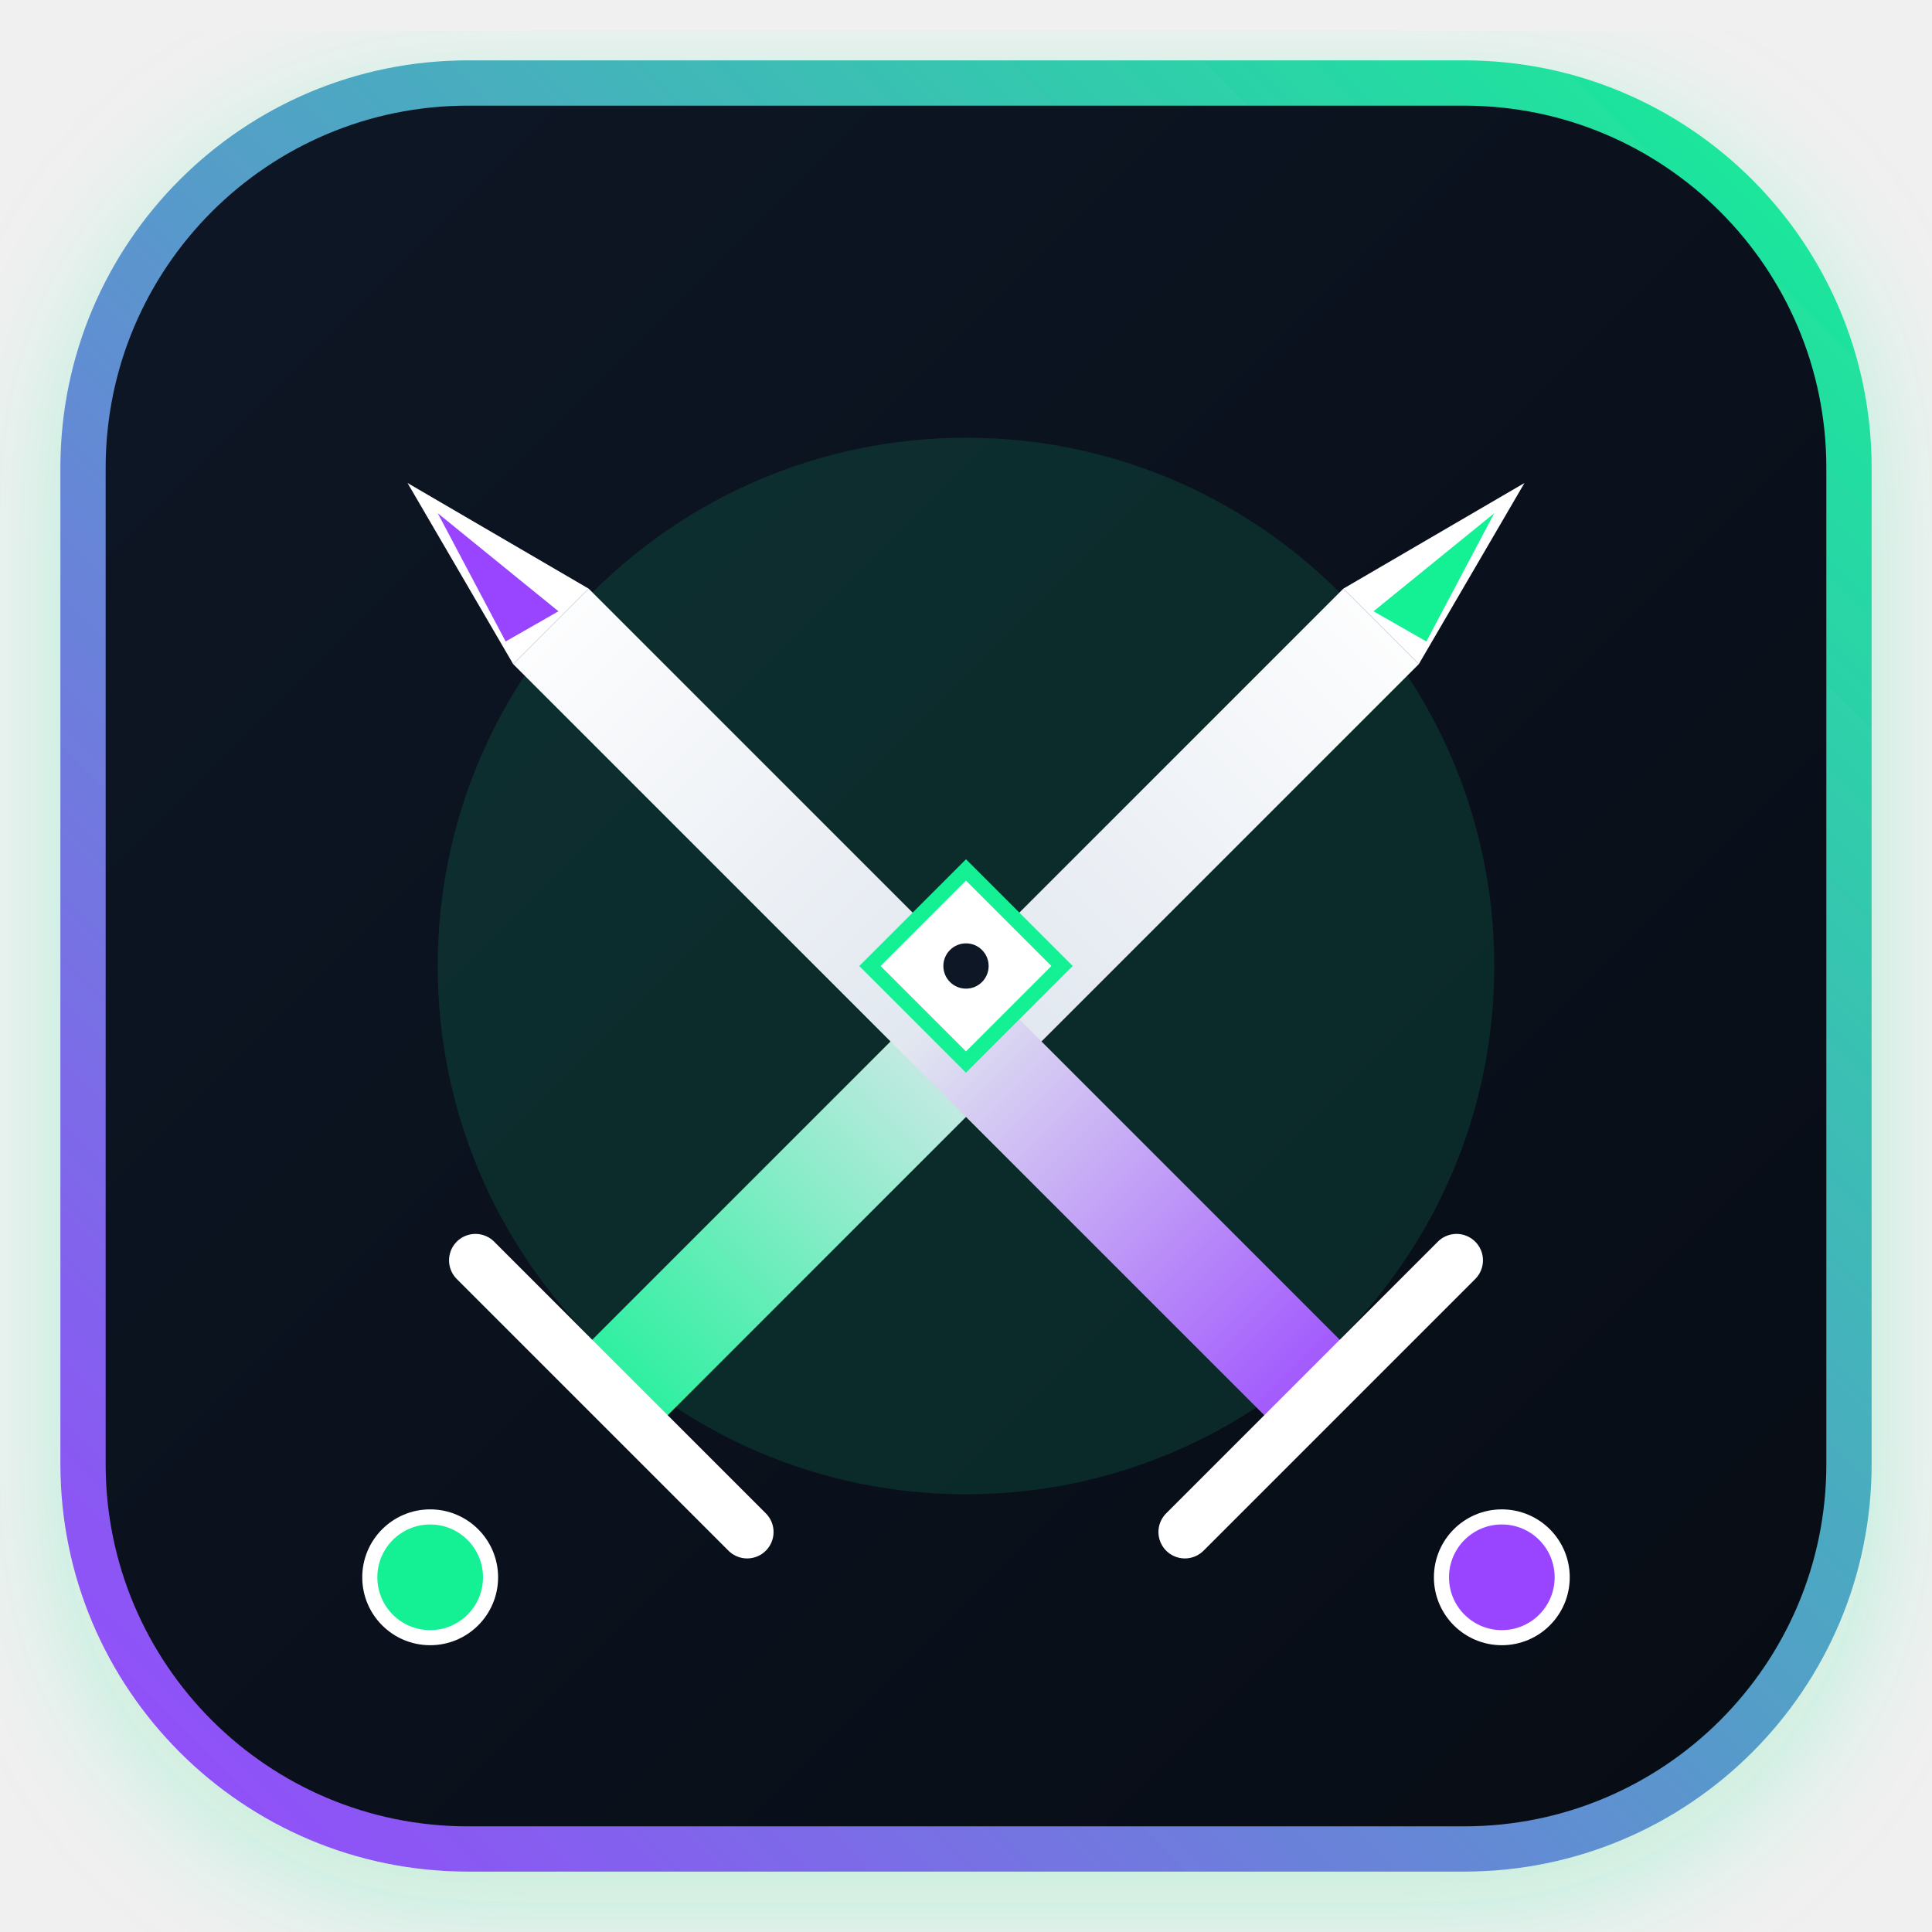
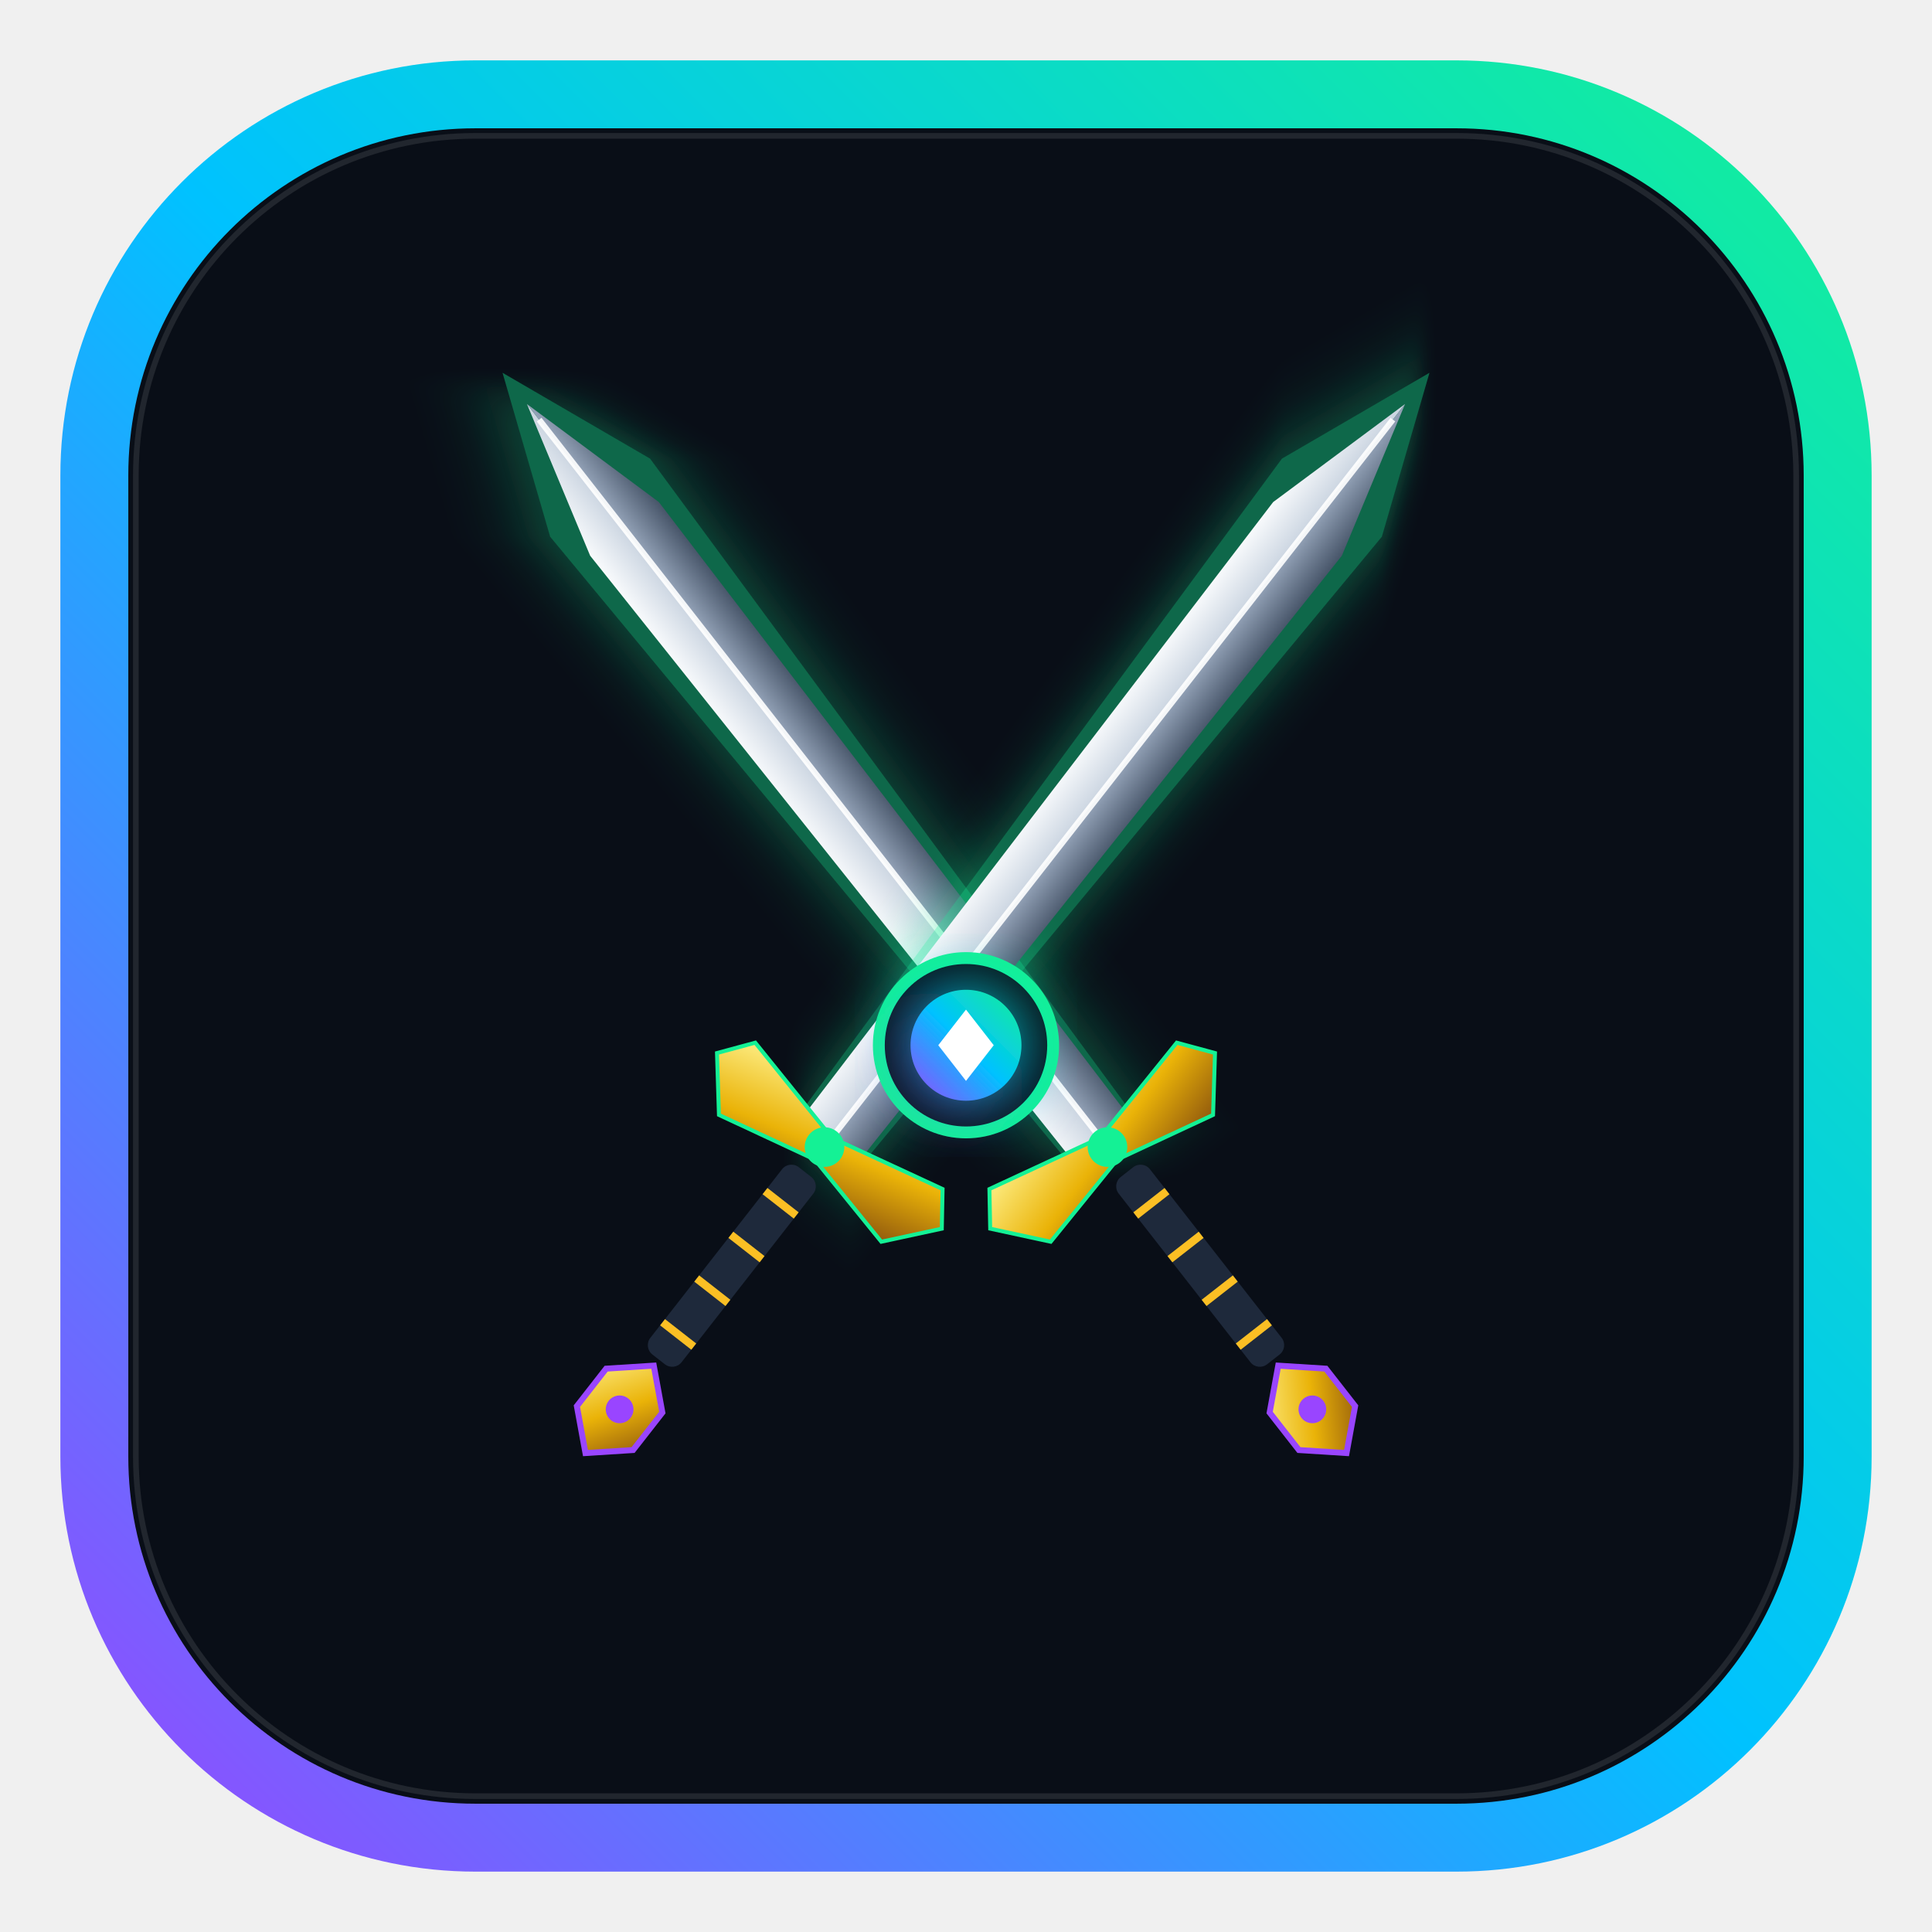
<svg xmlns="http://www.w3.org/2000/svg" viewBox="0 0 512 512" width="512" height="512">
  <defs>
-     <linearGradient id="solDappBorder" x1="0%" y1="100%" x2="100%" y2="0%">
+     <linearGradient id="solBorder" x1="0%" y1="100%" x2="100%" y2="0%">
      <stop offset="0%" stop-color="#9945FF" />
+       <stop offset="50%" stop-color="#00C2FF" />
      <stop offset="100%" stop-color="#14F195" />
    </linearGradient>
-     <linearGradient id="solDappBg" x1="0%" y1="0%" x2="100%" y2="100%">
-       <stop offset="0%" stop-color="#0e1726" />
-       <stop offset="100%" stop-color="#070c14" />
+     <linearGradient id="bladeLeftGrad" x1="0%" y1="0%" x2="100%" y2="0%">
+       <stop offset="0%" stop-color="#f8fafc" />
+       <stop offset="100%" stop-color="#cbd5e1" />
    </linearGradient>
-     <linearGradient id="bladeRightGrad" x1="0%" y1="100%" x2="100%" y2="0%">
-       <stop offset="0%" stop-color="#14F195" />
-       <stop offset="50%" stop-color="#e2e8f0" />
-       <stop offset="100%" stop-color="#ffffff" />
+     <linearGradient id="bladeRightGrad" x1="0%" y1="0%" x2="100%" y2="0%">
+       <stop offset="0%" stop-color="#94a3b8" />
+       <stop offset="100%" stop-color="#475569" />
    </linearGradient>
-     <linearGradient id="bladeLeftGrad" x1="100%" y1="100%" x2="0%" y2="0%">
-       <stop offset="0%" stop-color="#9945FF" />
-       <stop offset="50%" stop-color="#e2e8f0" />
-       <stop offset="100%" stop-color="#ffffff" />
+     <linearGradient id="goldGuardGrad" x1="0%" y1="0%" x2="100%" y2="100%">
+       <stop offset="0%" stop-color="#fef08a" />
+       <stop offset="50%" stop-color="#eab308" />
+       <stop offset="100%" stop-color="#854d0e" />
    </linearGradient>
-     <filter id="dappShadow" x="-10%" y="-10%" width="120%" height="120%">
-       <feDropShadow dx="0" dy="8" stdDeviation="16" flood-color="#14F195" flood-opacity="0.25" />
+     <filter id="bladeGlow" x="-50%" y="-50%" width="200%" height="200%">
+       <feGaussianBlur stdDeviation="8" result="blur" />
+       <feComposite in="SourceGraphic" in2="blur" operator="over" />
    </filter>
+     <g id="masterSword">
+       <path d="M0,-190 L16,-150 L10,60 L-10,60 L-16,-150 Z" fill="#14F195" opacity="0.4" filter="url(#bladeGlow)" />
+       <path d="M0,-180 L0,60 L-9,60 L-11,-140 Z" fill="url(#bladeLeftGrad)" />
+       <path d="M0,-180 L0,60 L9,60 L11,-140 Z" fill="url(#bladeRightGrad)" />
+       <line x1="0" y1="-175" x2="0" y2="58" stroke="#ffffff" stroke-width="1.5" opacity="0.9" />
+       <path d="M-36,56 L-30,48 L0,55 L30,48 L36,56 L26,68 L0,62 L-26,68 Z" fill="url(#goldGuardGrad)" stroke="#14F195" stroke-width="1" />
+       <circle cx="0" cy="58" r="5" fill="#14F195" />
+       <rect x="-5" y="66" width="10" height="60" rx="3" fill="#1e293b" />
+       <line x1="-5" y1="76" x2="5" y2="76" stroke="#fbbf24" stroke-width="2" />
+       <line x1="-5" y1="90" x2="5" y2="90" stroke="#fbbf24" stroke-width="2" />
+       <line x1="-5" y1="104" x2="5" y2="104" stroke="#fbbf24" stroke-width="2" />
+       <line x1="-5" y1="118" x2="5" y2="118" stroke="#fbbf24" stroke-width="2" />
+       <polygon points="0,128 -9,136 -9,148 0,156 9,148 9,136" fill="url(#goldGuardGrad)" stroke="#9945FF" stroke-width="1.5" />
+       <circle cx="0" cy="142" r="3.5" fill="#9945FF" />
+     </g>
  </defs>
-   <rect x="16" y="16" width="480" height="480" rx="108" fill="url(#solDappBorder)" filter="url(#dappShadow)" />
-   <rect x="28" y="28" width="456" height="456" rx="96" fill="url(#solDappBg)" />
-   <g transform="translate(0, 0)">
-     <circle cx="256" cy="256" r="140" fill="#14F195" opacity="0.12" />
-     <path d="M152 360 L356 156 L376 176 L172 380 Z" fill="url(#bladeRightGrad)" />
-     <polygon points="356,156 404,128 376,176" fill="#ffffff" />
-     <polygon points="364,162 396,136 378,170" fill="#14F195" />
-     <path d="M360 360 L156 156 L136 176 L340 380 Z" fill="url(#bladeLeftGrad)" />
-     <polygon points="156,156 108,128 136,176" fill="#ffffff" />
-     <polygon points="148,162 116,136 134,170" fill="#9945FF" />
-     <line x1="126" y1="334" x2="198" y2="406" stroke="#ffffff" stroke-width="14" stroke-linecap="round" />
-     <circle cx="114" cy="418" r="16" fill="#14F195" stroke="#ffffff" stroke-width="4" />
-     <line x1="386" y1="334" x2="314" y2="406" stroke="#ffffff" stroke-width="14" stroke-linecap="round" />
-     <circle cx="398" cy="418" r="16" fill="#9945FF" stroke="#ffffff" stroke-width="4" />
-     <rect x="238" y="238" width="36" height="36" transform="rotate(45 256 256)" fill="#ffffff" stroke="#14F195" stroke-width="4" />
-     <circle cx="256" cy="256" r="6" fill="#0e1726" />
+   <rect x="16" y="16" width="480" height="480" rx="110" fill="url(#solBorder)" />
+   <rect x="34" y="34" width="444" height="444" rx="92" fill="#090e17" />
+   <rect x="36" y="36" width="440" height="440" rx="90" fill="none" stroke="#ffffff" stroke-width="1.5" stroke-opacity="0.1" />
+   <g transform="translate(256, 256) scale(1.05)">
+     <use href="#masterSword" transform="rotate(-38)" />
+     <use href="#masterSword" transform="rotate(38)" />
+     <circle cx="0" cy="20" r="22" fill="#090e17" stroke="#14F195" stroke-width="3" />
+     <circle cx="0" cy="20" r="14" fill="url(#solBorder)" filter="url(#bladeGlow)" />
+     <polygon points="0,11 7,20 0,29 -7,20" fill="#ffffff" />
  </g>
</svg>
